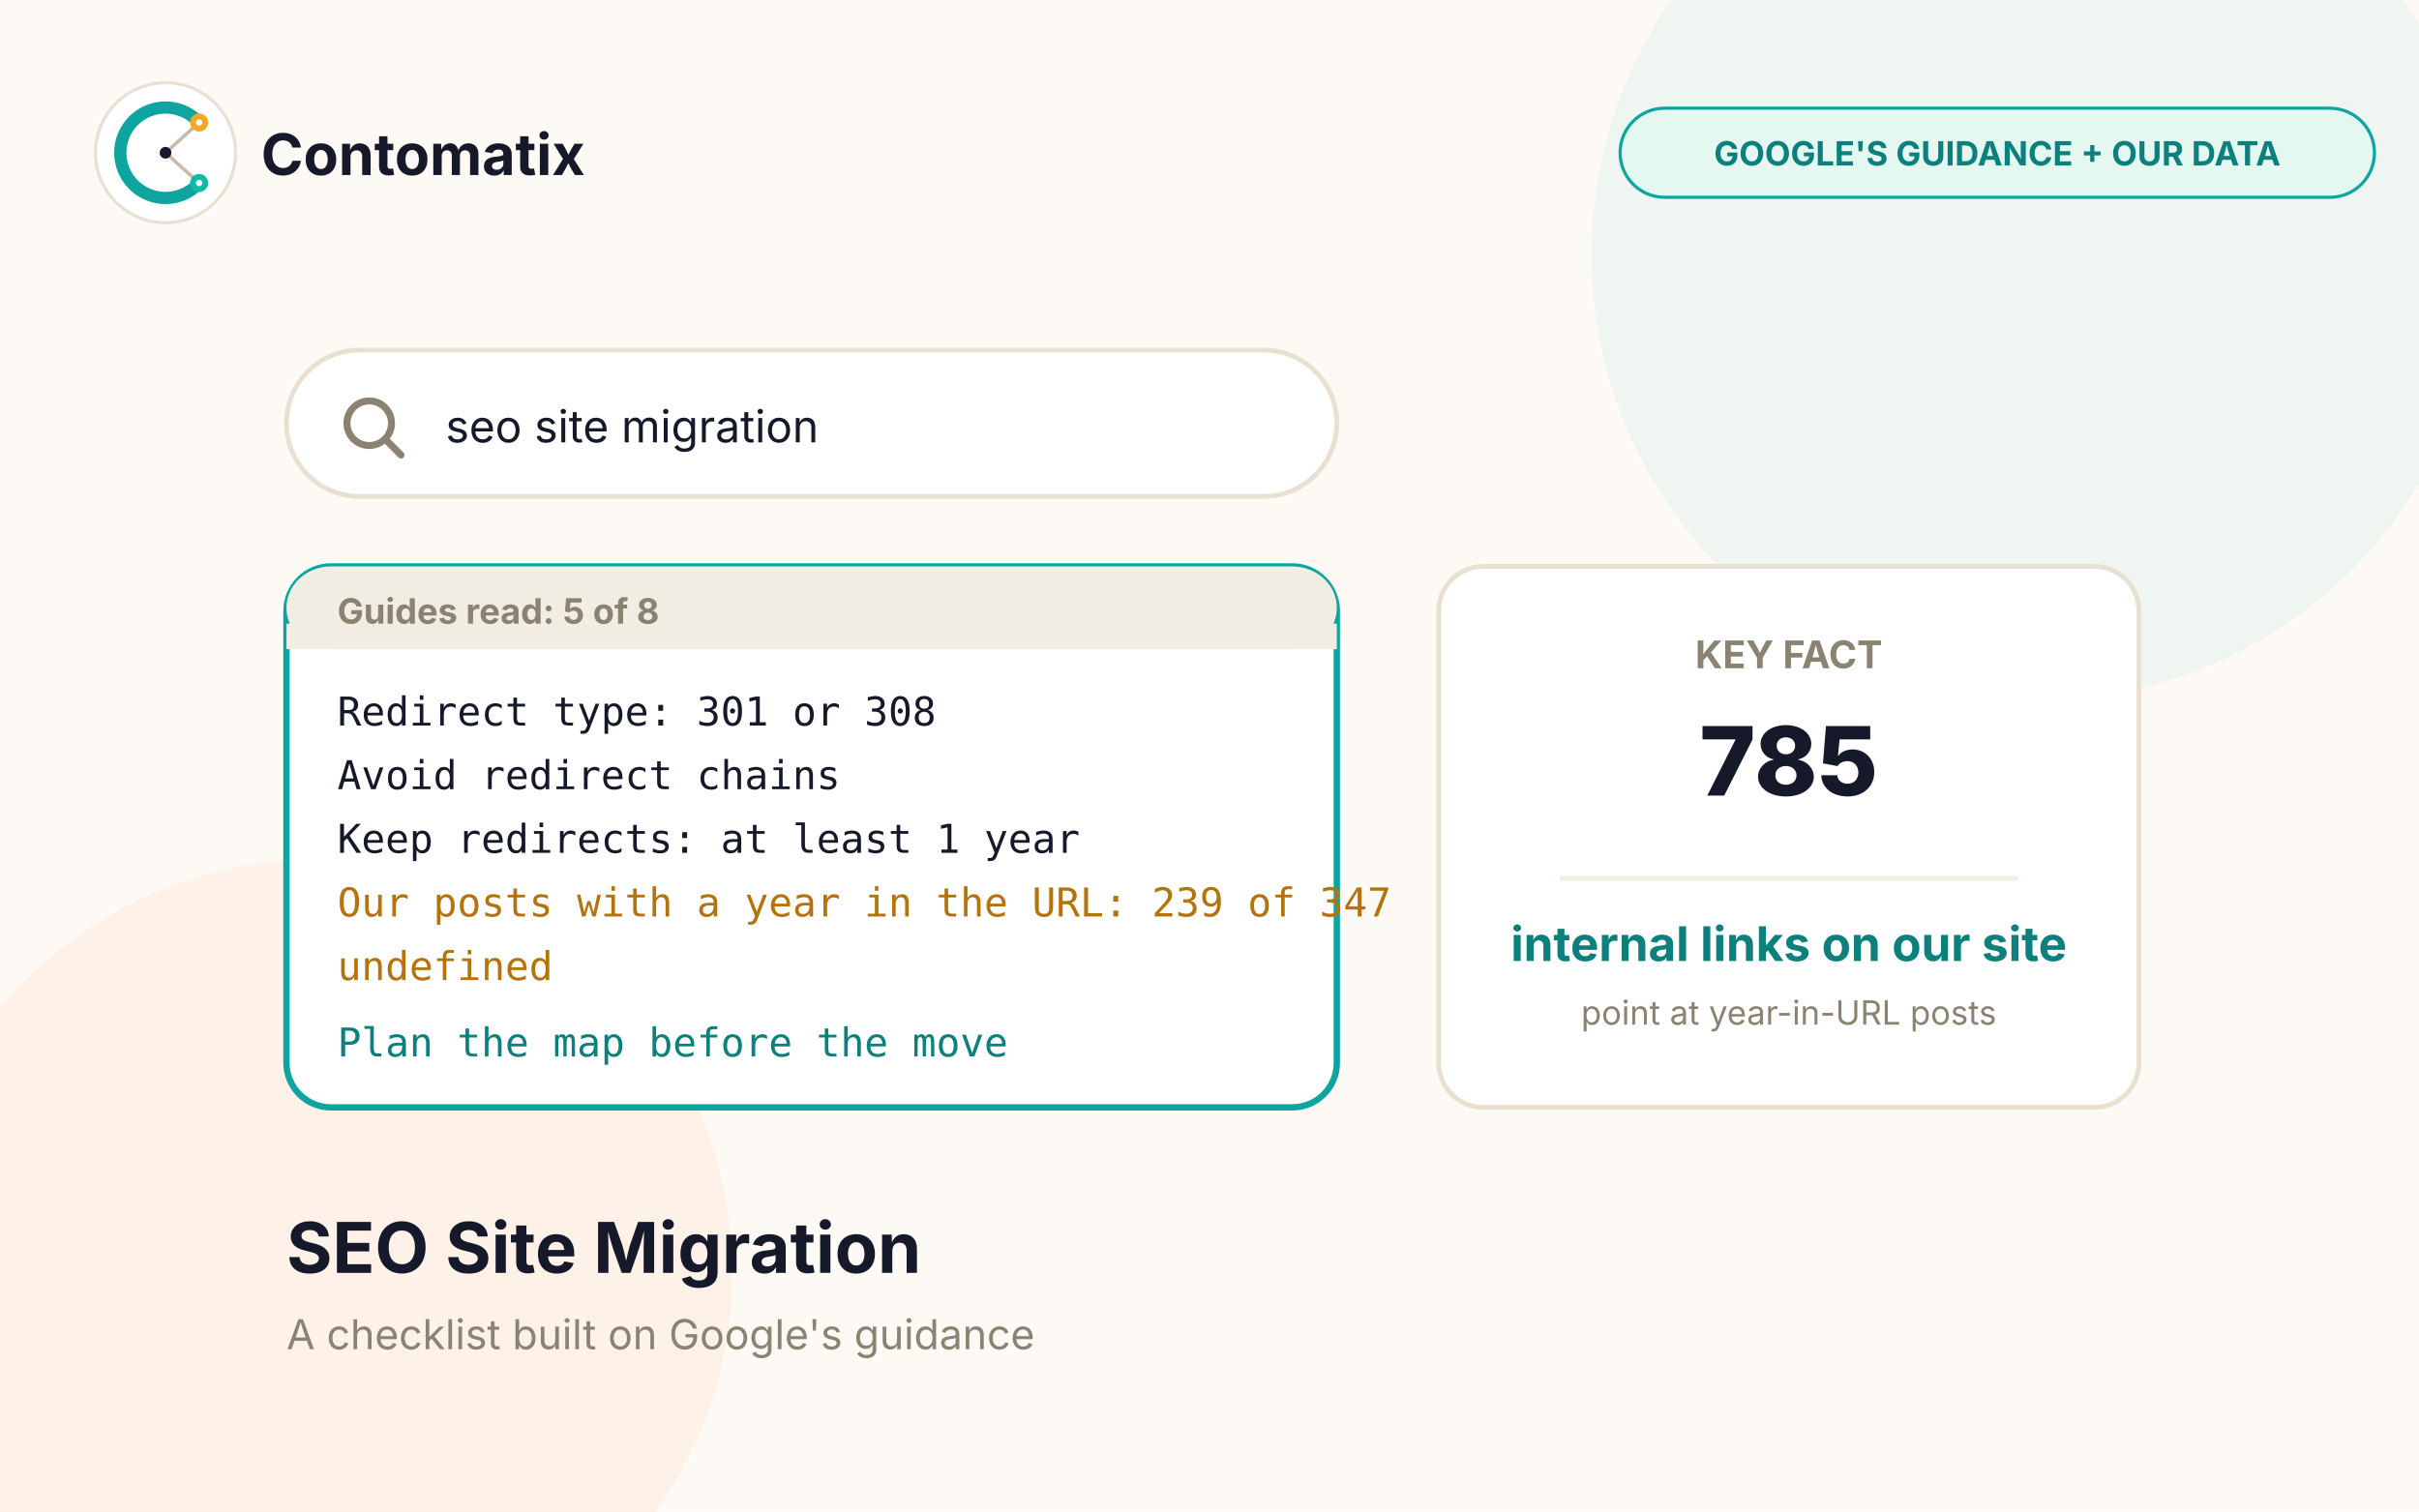
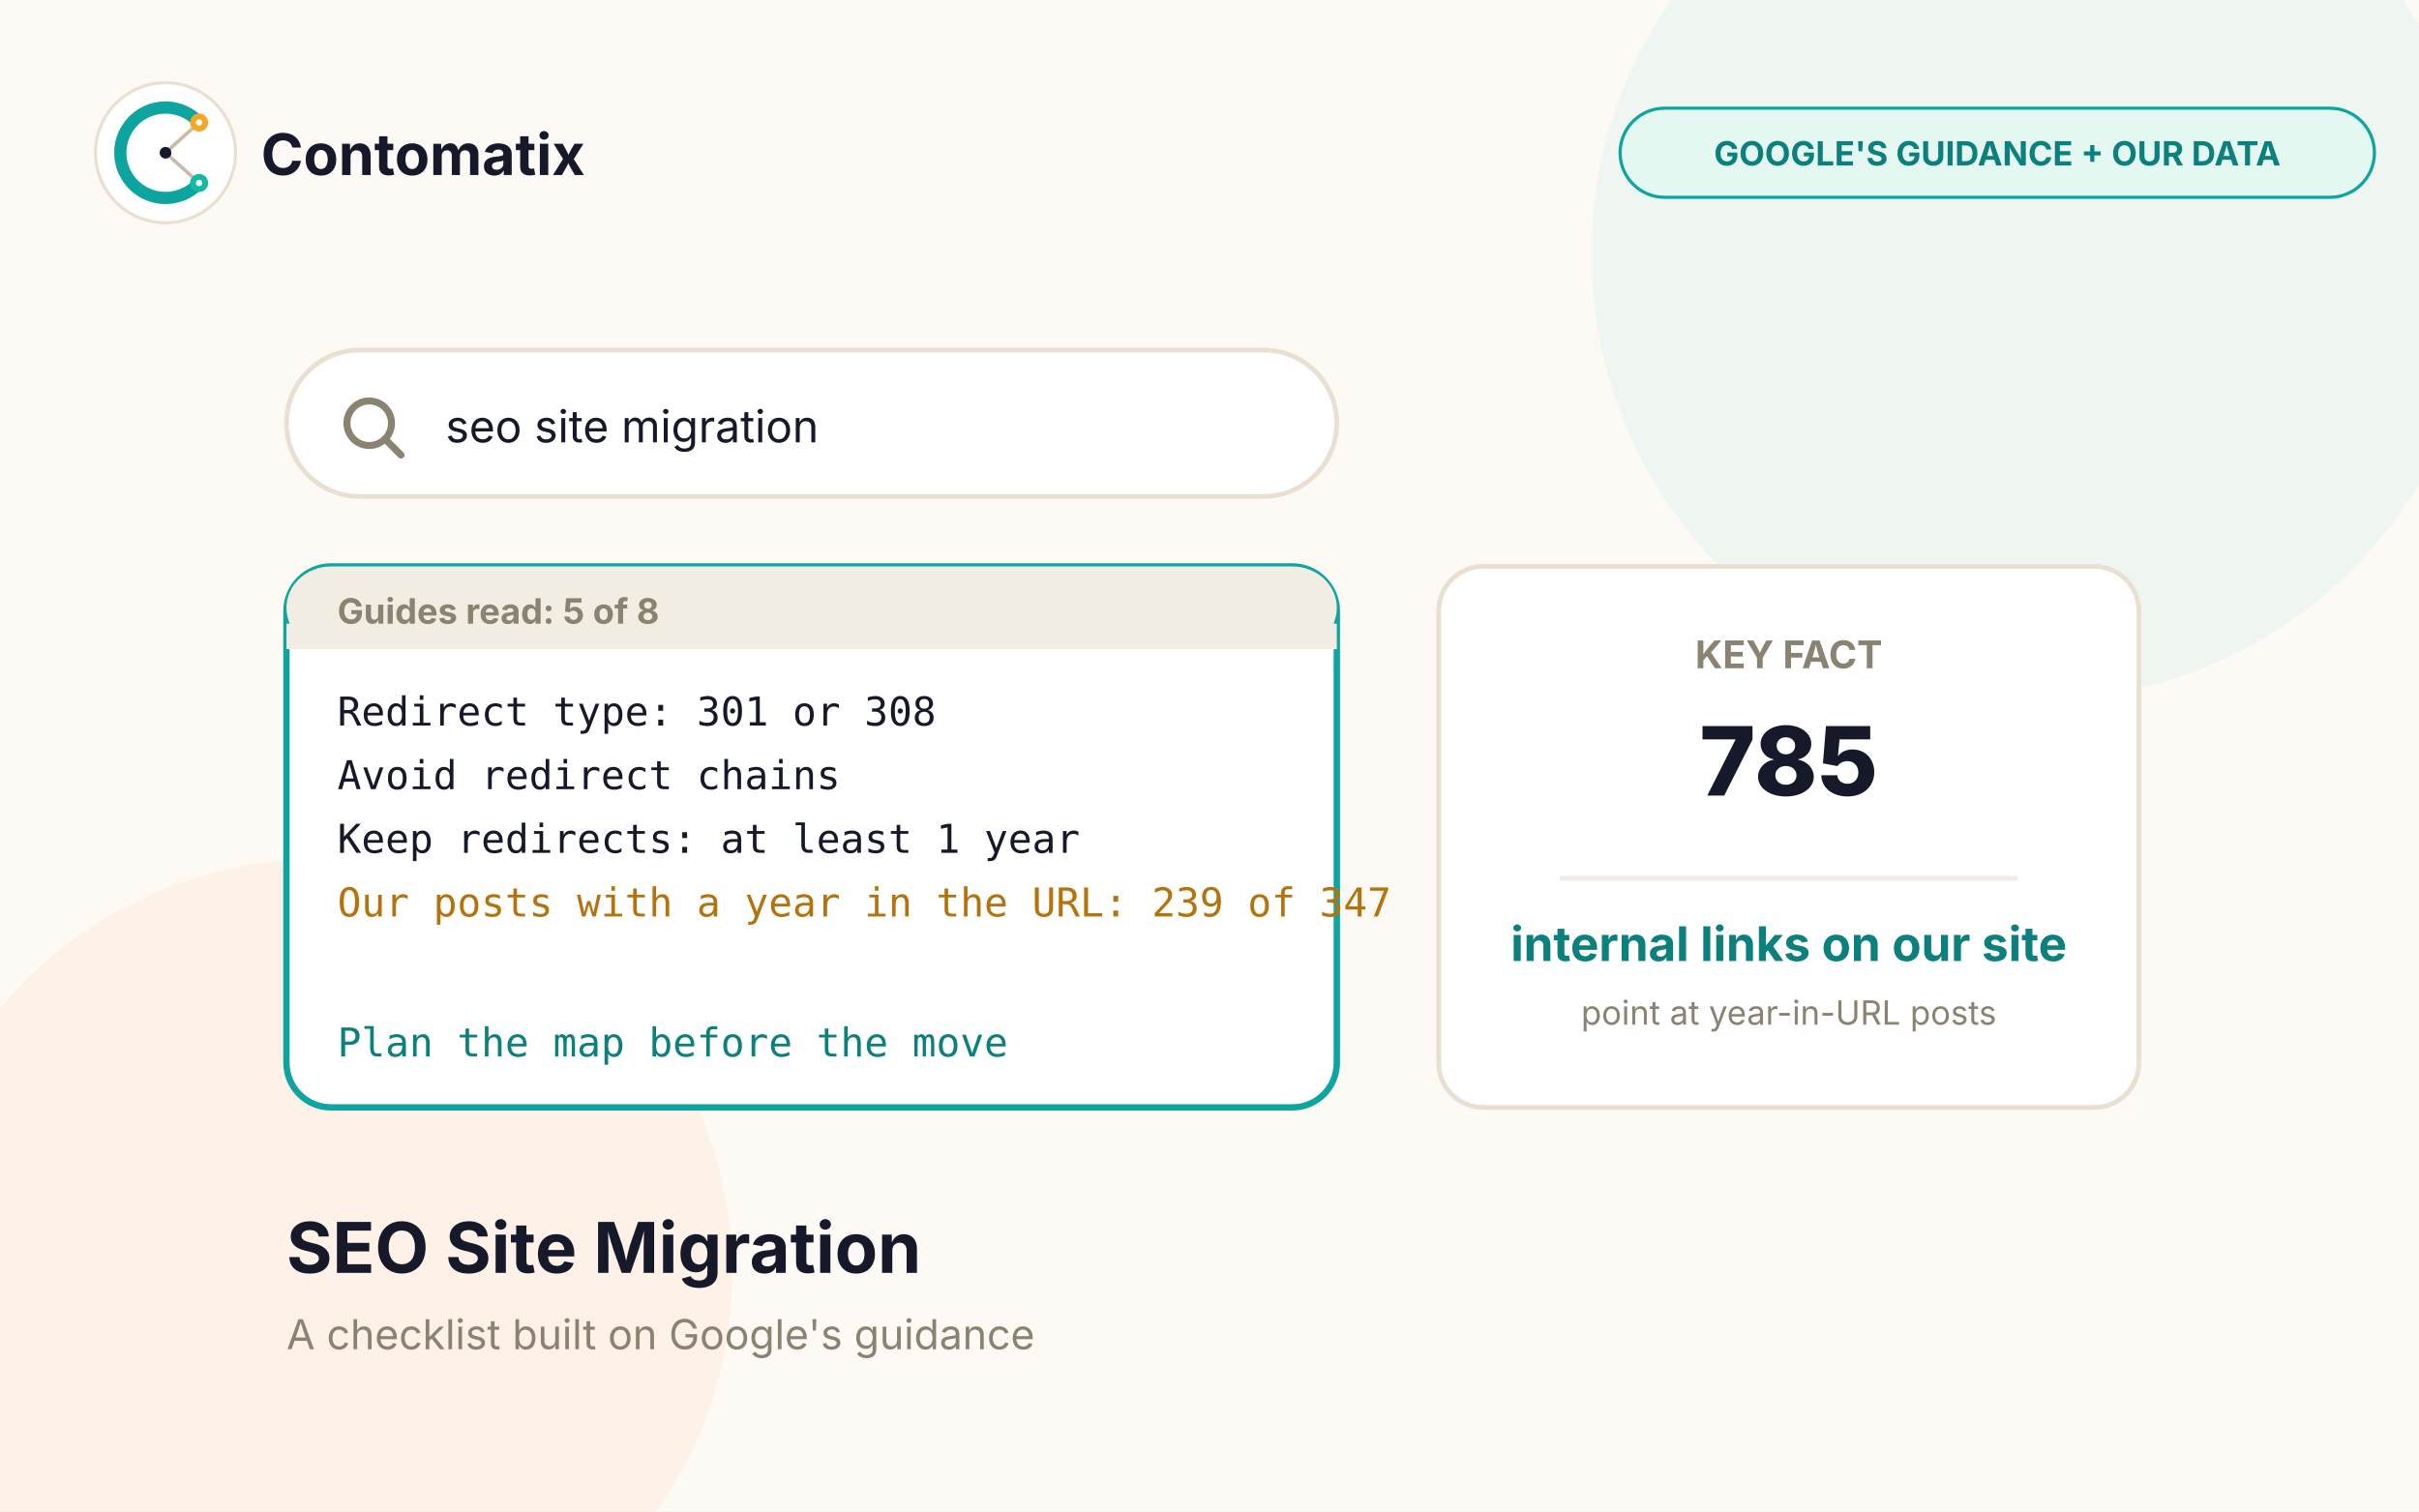
<svg xmlns="http://www.w3.org/2000/svg" viewBox="0 0 760 475" font-family="Inter, -apple-system, sans-serif">
  <rect width="760" height="475" fill="#FDFAF5" />
  <circle cx="640" cy="80" r="140" fill="rgba(20,184,166,0.06)" />
  <circle cx="100" cy="400" r="130" fill="rgba(249,115,22,0.06)" />
  <g>
    <circle cx="52" cy="48" r="22" fill="#FFFFFF" stroke="#EAE0D2" />
    <g transform="translate(30,26) scale(0.9167)">
      <path d="M 35.52 13.63 A 15.5 15.5 0 1 0 35.52 34.37" fill="none" stroke="#0EA5A0" stroke-width="4.2" stroke-linecap="round" />
      <line x1="35.52" y1="13.63" x2="24" y2="24" stroke="#C9BBA9" stroke-width="1.2" />
      <line x1="35.52" y1="34.37" x2="24" y2="24" stroke="#C9BBA9" stroke-width="1.2" />
      <circle cx="35.52" cy="13.63" r="3.1" fill="#F5A623" />
      <circle cx="35.52" cy="13.63" r="1.1" fill="#FFFFFF" />
      <circle cx="35.52" cy="34.37" r="3.1" fill="#14B8A6" />
      <circle cx="35.52" cy="34.37" r="1.1" fill="#FFFFFF" />
      <circle cx="24" cy="24" r="2" fill="#16192A" />
    </g>
    <text x="82" y="55" font-size="18" font-weight="700" fill="#16192A">Contomatix</text>
  </g>
  <rect x="509" y="34" width="237" height="28" rx="14" fill="#E5F7F1" stroke="#0EA5A0" />
  <text x="627.5" y="52" font-size="10.5" font-weight="700" fill="#0B807C" text-anchor="middle">GOOGLE'S GUIDANCE + OUR DATA</text>
  <g>
    <rect x="90" y="110" width="330" height="46" rx="23" fill="#FFFFFF" stroke="#EAE0D2" stroke-width="1.5" />
    <circle cx="116" cy="133" r="7" fill="none" stroke="#8A8371" stroke-width="2.2" />
    <line x1="121" y1="138" x2="126" y2="143" stroke="#8A8371" stroke-width="2.2" stroke-linecap="round" />
    <text x="140" y="139" font-size="14" fill="#16192A">seo site migration</text>
  </g>
  <g>
    <rect x="90" y="178" width="330" height="170" rx="14" fill="#FFFFFF" stroke="#0EA5A0" stroke-width="2" />
    <rect x="90" y="178" width="330" height="26" rx="14" fill="#F1EDE3" />
    <rect x="90" y="196" width="330" height="8" fill="#F1EDE3" />
    <text x="106" y="196" font-size="11" font-weight="700" fill="#8A8371">Guides read: 5 of 8</text>
    <text x="106" y="228" font-family="Consolas, monospace" font-size="12.5" fill="#16192A">Redirect type: 301 or 308</text>
    <text x="106" y="248" font-family="Consolas, monospace" font-size="12.5" fill="#16192A">Avoid redirect chains</text>
    <text x="106" y="268" font-family="Consolas, monospace" font-size="12.5" fill="#16192A">Keep redirects: at least 1 year</text>
    <text x="106" y="288" font-family="Consolas, monospace" font-size="12.5" fill="#B5730E">Our posts with a year in the URL: 239 of 347</text>
-     <text x="106" y="308" font-family="Consolas, monospace" font-size="12.5" fill="#B5730E">undefined</text>
+     <text x="106" y="308" font-family="Consolas, monospace" font-size="12.5" fill="#B5730E" />
    <text x="106" y="332" font-family="Consolas, monospace" font-size="12.5" fill="#0B807C">Plan the map before the move</text>
  </g>
  <g>
    <rect x="452" y="178" width="220" height="170" rx="14" fill="#FFFFFF" stroke="#EAE0D2" stroke-width="1.5" />
    <text x="562" y="210" font-size="12" font-weight="700" fill="#8A8371" text-anchor="middle">KEY FACT</text>
    <text x="562" y="250" font-size="30" font-weight="800" fill="#16192A" text-anchor="middle">785</text>
    <line x1="490" y1="276" x2="634" y2="276" stroke="#F1EDE3" stroke-width="1.5" />
    <text x="562" y="302" font-size="15" font-weight="700" fill="#0B807C" text-anchor="middle">internal links on our site</text>
    <text x="562" y="322" font-size="10.5" fill="#8A8371" text-anchor="middle">point at year-in-URL posts</text>
  </g>
  <text x="90" y="400" font-size="22" font-weight="700" fill="#16192A">SEO Site Migration</text>
  <text x="90" y="424" font-size="13" fill="#8A8371">A checklist built on Google's guidance</text>
</svg>
